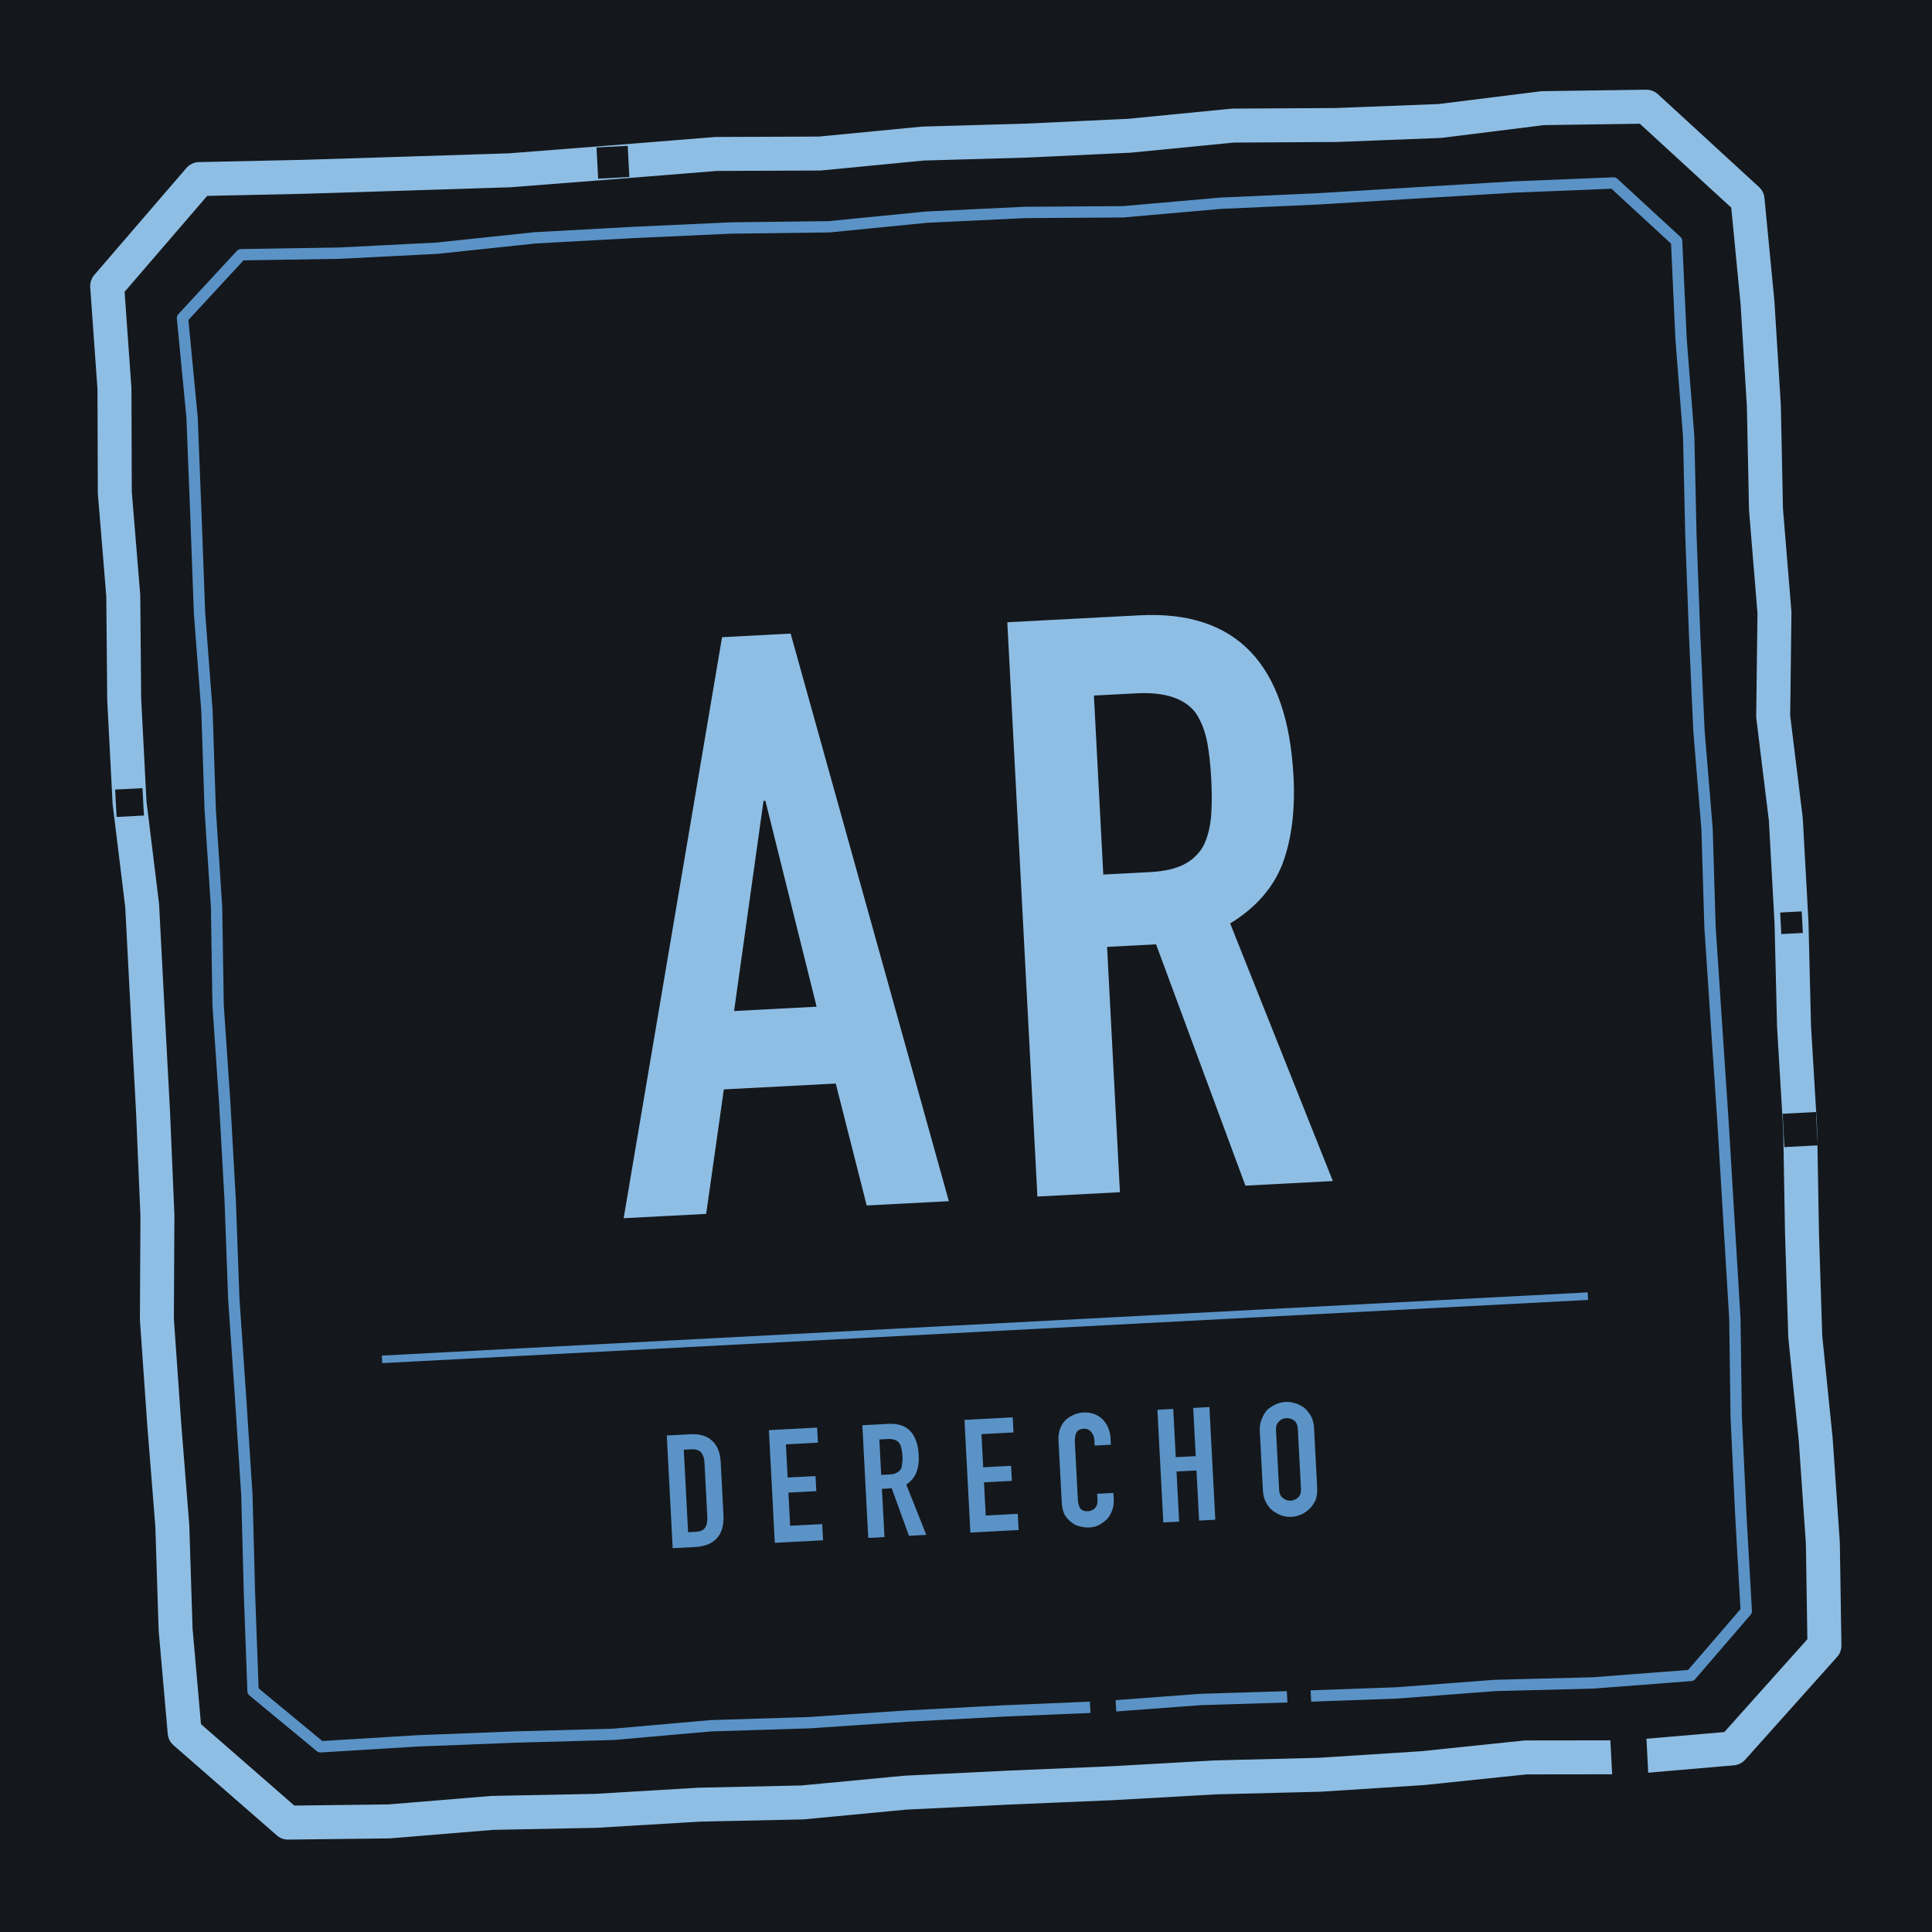
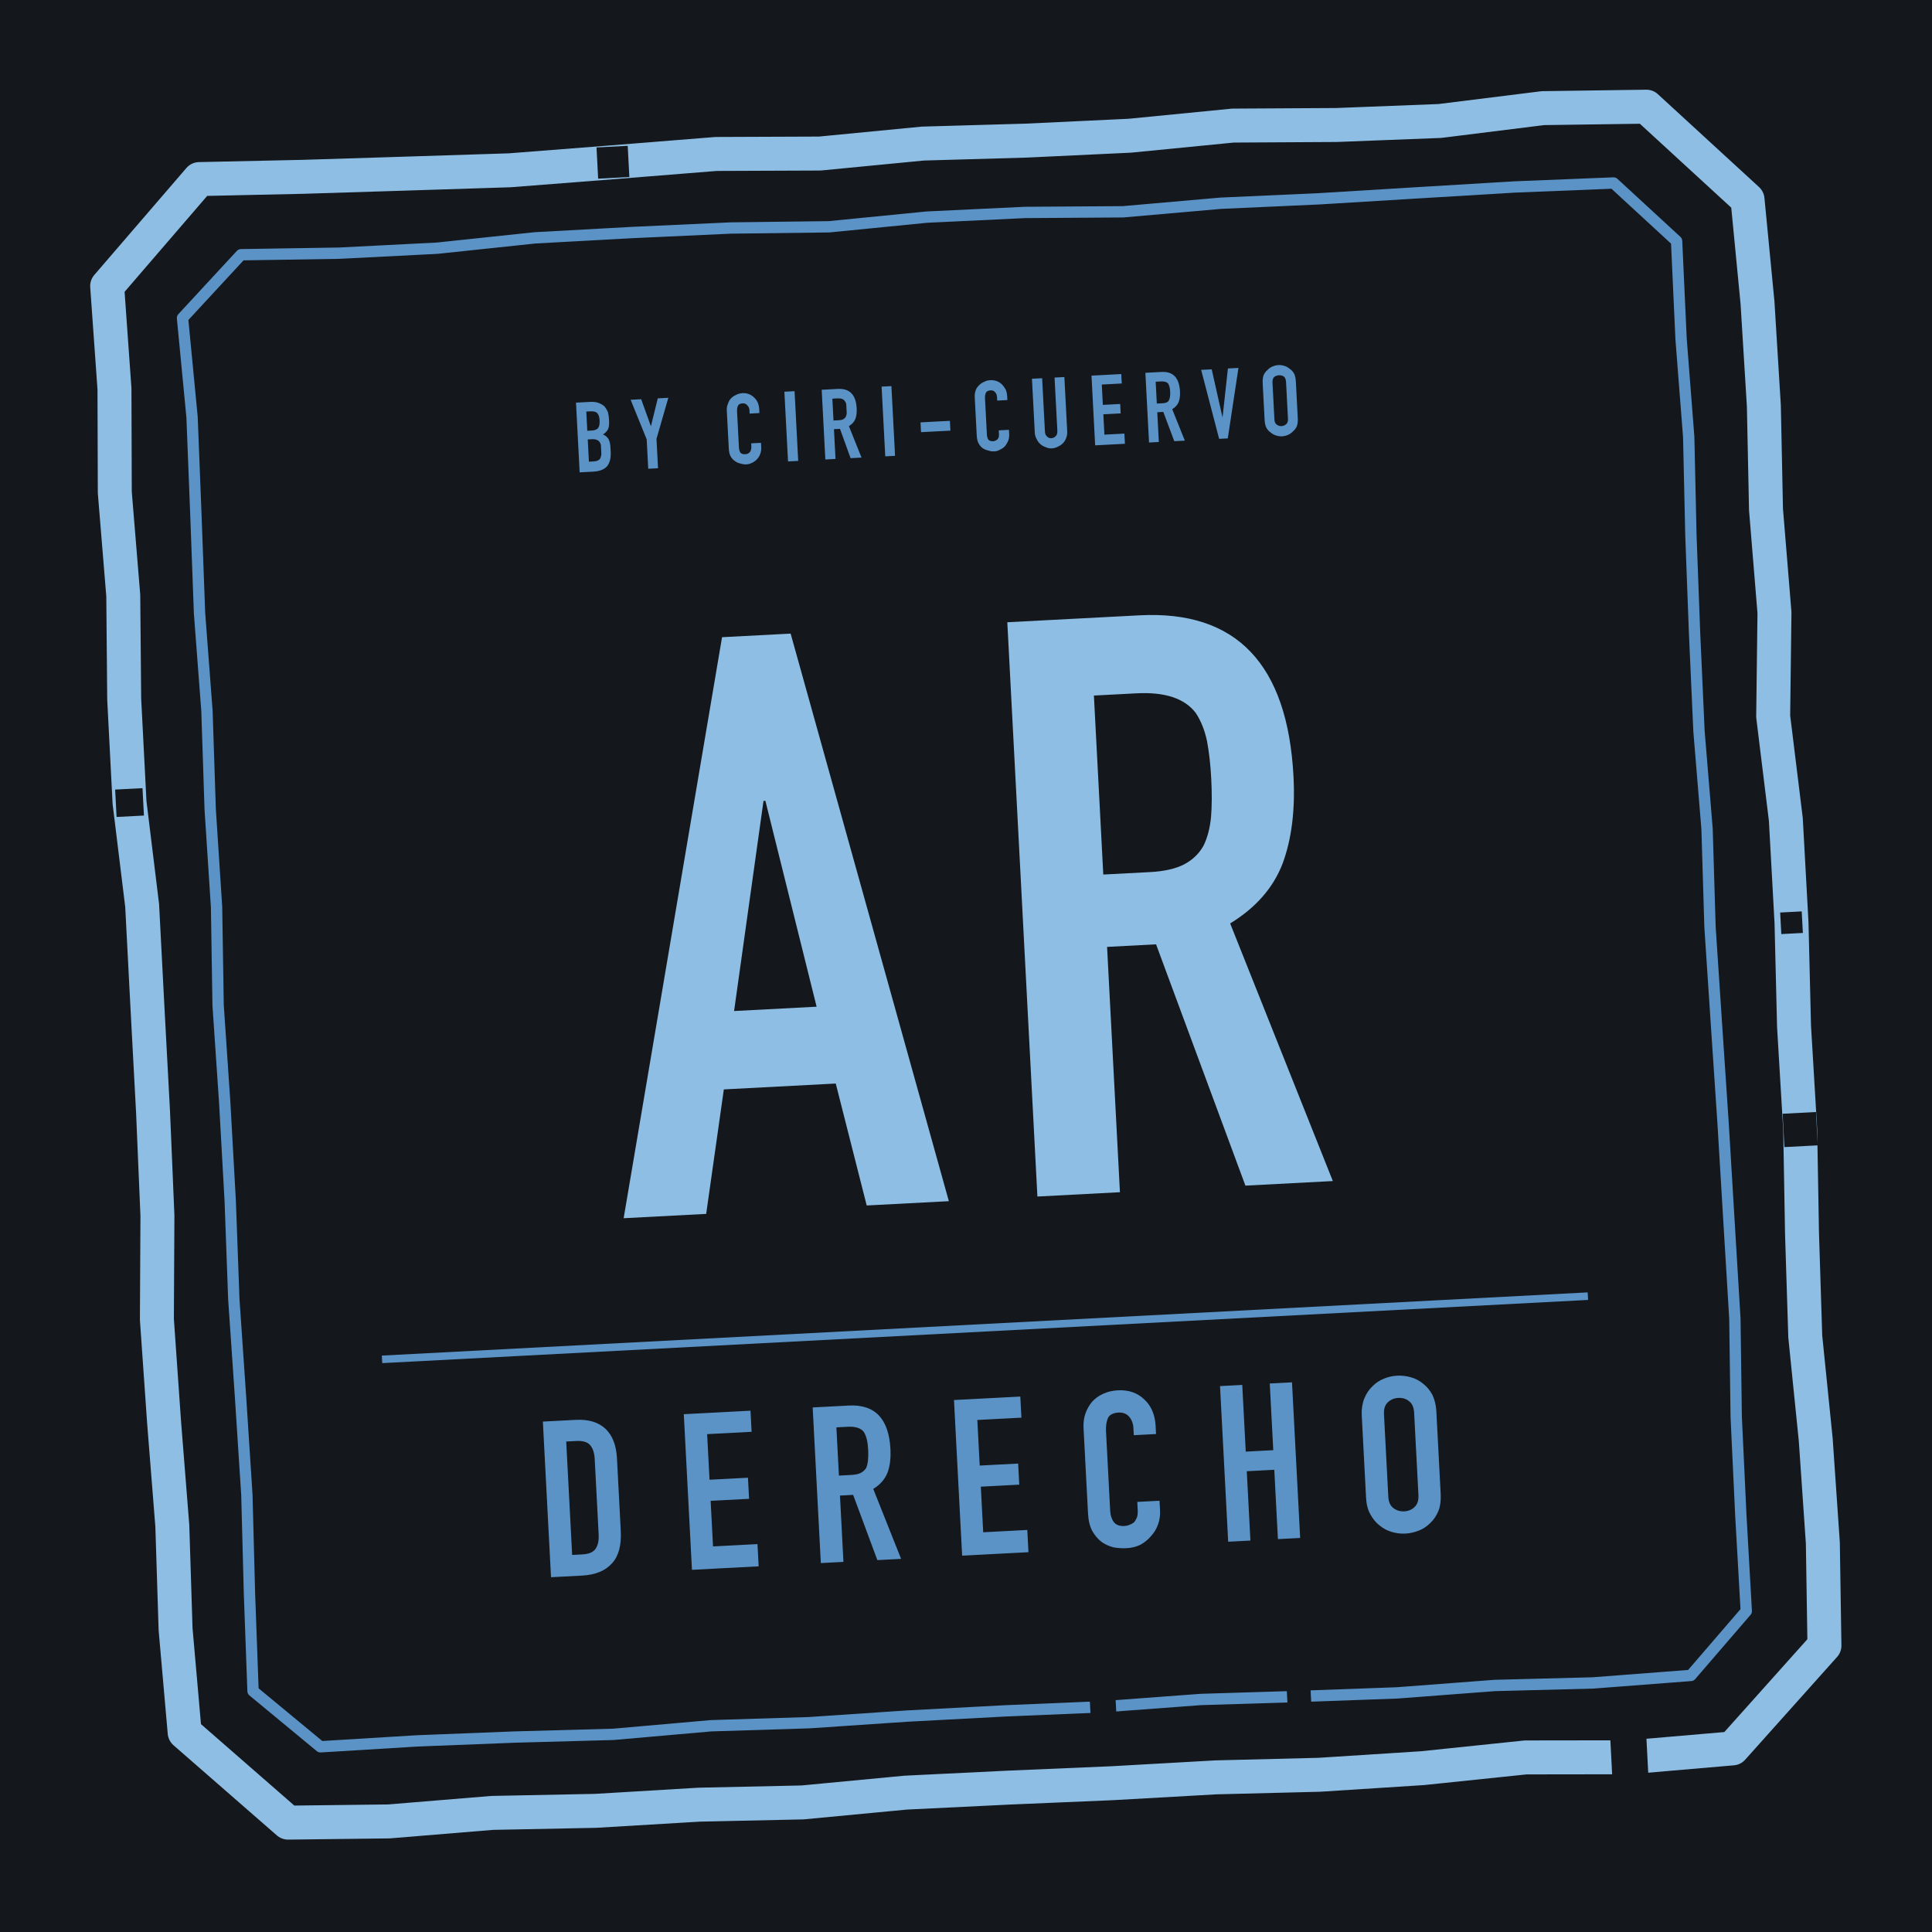
- <svg xmlns="http://www.w3.org/2000/svg" width="512" height="512" viewBox="0 0 512 512" role="img" aria-label="Sello cuadrado con la sigla AR sobre la palabra derecho">
+ <svg xmlns="http://www.w3.org/2000/svg" width="512" height="512" viewBox="0 0 512 512" role="img" aria-label="Sello cuadrado con la sigla AR sobre la palabra derecho, firmado por ciri-cuervo">
  <rect width="512" height="512" fill="#14181C" />
  <g transform="rotate(-3 256 256)">
    <path d="M 64 37.11 L 91.43 37.95 L 118.86 38.53 L 146.29 39.09 L 173.71 38.39 L 201.14 37.63 L 228.57 38.96 L 256 37.75 L 283.43 38.4 L 310.86 38.54 L 338.29 37.29 L 365.71 38.57 L 393.14 38.94 L 420.57 36.97 L 447.98 38.02 L 473.46 64 L 474.67 91.43 L 474.92 118.86 L 474.05 146.29 L 474.86 173.71 L 473.08 201.14 L 475 228.57 L 475.07 256 L 474.3 283.43 L 474.5 310.86 L 473.54 338.29 L 472.97 365.71 L 474.31 393.14 L 474.76 420.57 L 473.76 447.76 L 448 473.69 L 420.57 474.61 L 393.14 473.21 L 365.71 474.62 L 338.29 474.94 L 310.86 474.19 L 283.43 474.3 L 256 474.03 L 228.57 473.93 L 201.14 475.09 L 173.71 474.25 L 146.29 474.45 L 118.86 473.56 L 91.43 474.38 L 64.7 473.3 L 38.59 448 L 37.62 420.57 L 38.19 393.14 L 37.45 365.71 L 36.97 338.29 L 38.55 310.86 L 38.83 283.43 L 38.8 256 L 38.81 228.57 L 36.9 201.14 L 36.92 173.71 L 38.11 146.29 L 37.3 118.86 L 38.65 91.43 L 38.14 64.14 Z" fill="none" stroke="#8FBEE4" stroke-width="9" stroke-linejoin="round" stroke-linecap="round" />
    <path d="M 74 57.71 L 100 58.66 L 126 58.7 L 152 57.32 L 178 57.26 L 204 57.43 L 230 58.47 L 256 57.27 L 282 57.39 L 308 58.58 L 334 57.67 L 360 57.86 L 386 57.64 L 412 57.44 L 438.24 57.76 L 454.11 74 L 453.94 100 L 454.6 126 L 453.82 152 L 453.43 178 L 453.24 204 L 454.02 230 L 453.44 256 L 453.8 282 L 454.18 308 L 454.38 334 L 454.59 360 L 453.58 386 L 453.44 412 L 453.55 437.55 L 438 453.8 L 412 454.43 L 386 453.74 L 360 454.35 L 334 453.93 L 308 453.37 L 282 453.94 L 256 453.67 L 230 453.69 L 204 454.08 L 178 453.53 L 152 454.45 L 126 453.8 L 100 453.46 L 74.32 453.68 L 57.26 438 L 57.67 412 L 58.35 386 L 58.03 360 L 57.61 334 L 58.02 308 L 57.93 282 L 57.53 256 L 58.48 230 L 58.15 204 L 58.66 178 L 58.05 152 L 58.45 126 L 58.79 100 L 57.64 73.64 Z" fill="none" stroke="#5B93C7" stroke-width="3" stroke-linejoin="round" stroke-linecap="round" />
+     <path d="M160.6 120V101.5H164.4Q165.7 101.5 166.6 101.9Q167.5 102.3 168.1 102.9Q168.6 103.6 168.9 104.4Q169.1 105.3 169.1 106.2V106.8Q169.1 107.6 169 108.1Q168.9 108.6 168.7 109Q168.2 109.8 167.3 110.3Q168.2 110.7 168.7 111.6Q169.1 112.4 169.1 113.9V115Q169.1 117.4 168 118.7Q166.8 120 164.2 120ZM163.2 111.4V117.3H164.4Q165.2 117.3 165.6 117.1Q166.1 116.9 166.3 116.5Q166.5 116 166.6 115.5Q166.6 114.9 166.6 114.2Q166.6 113.5 166.6 113Q166.5 112.5 166.2 112.1Q166 111.8 165.5 111.6Q165.1 111.4 164.4 111.4ZM163.2 104V109.1H164.4Q165.7 109.1 166.2 108.4Q166.6 107.8 166.6 106.5Q166.6 105.2 166.1 104.6Q165.6 104 164.3 104Z M178.8 120V112.2L175.1 101.5H177.9L180.1 108.8H180.1L182.3 101.5H185.1L181.4 112.2V120Z M209 114.7V115.9Q209 116.7 208.7 117.5Q208.4 118.3 207.8 118.9Q207.2 119.5 206.5 119.8Q205.7 120.2 204.8 120.2Q204.1 120.2 203.3 119.9Q202.5 119.7 201.9 119.2Q201.2 118.7 200.8 117.9Q200.4 117.1 200.4 115.8V105.6Q200.4 104.7 200.8 103.9Q201.1 103.1 201.6 102.6Q202.2 102 203 101.7Q203.8 101.3 204.8 101.3Q206.6 101.3 207.8 102.6Q208.4 103.2 208.7 104Q209 104.8 209 105.8V106.8H206.4V105.9Q206.4 105.1 205.9 104.6Q205.5 104 204.7 104Q203.7 104 203.4 104.6Q203.1 105.2 203.1 106.1V115.6Q203.1 116.4 203.4 117Q203.8 117.5 204.7 117.5Q205 117.5 205.3 117.4Q205.6 117.3 205.8 117.1Q206.1 116.9 206.2 116.5Q206.4 116.2 206.4 115.6V114.7Z M215.9 120V101.5H218.6V120Z M228.5 104V109.8H230Q230.7 109.8 231.1 109.6Q231.5 109.4 231.8 109Q232 108.6 232.1 108.1Q232.1 107.6 232.1 106.9Q232.1 106.2 232.1 105.6Q232 105.1 231.7 104.7Q231.2 104 229.9 104ZM225.8 120V101.5H230.1Q234.8 101.5 234.8 106.9Q234.8 108.6 234.3 109.7Q233.8 110.8 232.5 111.5L235.4 120H232.5L230.1 112.1H228.5V120Z M241.7 120V101.5H244.3V120Z M251.5 114.1V111.5H259.3V114.1Z M274.8 114.7V115.9Q274.8 116.7 274.5 117.5Q274.1 118.3 273.6 118.9Q273 119.5 272.2 119.8Q271.5 120.2 270.6 120.2Q269.8 120.2 269.1 119.9Q268.3 119.7 267.6 119.2Q267 118.7 266.6 117.9Q266.2 117.1 266.2 115.8V105.6Q266.2 104.7 266.5 103.9Q266.8 103.1 267.4 102.6Q268 102 268.8 101.7Q269.6 101.3 270.5 101.3Q272.4 101.3 273.6 102.6Q274.1 103.2 274.5 104Q274.8 104.8 274.8 105.8V106.8H272.1V105.9Q272.1 105.1 271.7 104.6Q271.3 104 270.5 104Q269.5 104 269.2 104.6Q268.9 105.2 268.9 106.1V115.6Q268.9 116.4 269.2 117Q269.6 117.5 270.5 117.5Q270.7 117.5 271 117.4Q271.3 117.3 271.6 117.1Q271.8 116.9 272 116.5Q272.1 116.2 272.1 115.6V114.7Z M290.2 101.5V115.8Q290.2 116.8 289.9 117.5Q289.6 118.3 289 118.9Q288.4 119.5 287.6 119.8Q286.8 120.2 285.9 120.2Q285 120.2 284.3 119.8Q283.5 119.5 282.9 118.9Q282.3 118.3 282 117.5Q281.6 116.8 281.6 115.8V101.5H284.3V115.6Q284.3 116.6 284.8 117Q285.2 117.5 285.9 117.5Q286.6 117.5 287.1 117Q287.6 116.6 287.6 115.6V101.5Z M297.4 120V101.5H305.3V104H300V109.4H304.6V111.9H300V117.3H305.3V120Z M314.3 104V109.8H315.9Q316.6 109.8 317 109.6Q317.4 109.4 317.6 109Q317.8 108.6 317.9 108.1Q318 107.6 318 106.9Q318 106.2 317.9 105.6Q317.8 105.1 317.6 104.7Q317.1 104 315.7 104ZM311.7 120V101.5H316Q320.6 101.5 320.6 106.9Q320.6 108.6 320.1 109.7Q319.6 110.8 318.3 111.5L321.2 120H318.4L315.9 112.1H314.3V120Z M336.4 101.5 332.6 120H330.3L326.5 101.5H329.3L331.5 114.4H331.5L333.6 101.5Z M342.6 105.9Q342.6 104.7 342.9 103.9Q343.3 103 344 102.5Q344.6 101.9 345.4 101.6Q346.2 101.3 347 101.3Q347.8 101.3 348.6 101.6Q349.4 101.9 350 102.5Q350.7 103 351.1 103.9Q351.4 104.7 351.4 105.9V115.6Q351.4 116.8 351.1 117.6Q350.7 118.5 350 119Q349.4 119.6 348.6 119.9Q347.8 120.2 347 120.2Q346.2 120.2 345.4 119.9Q344.6 119.6 344 119Q343.3 118.5 342.9 117.6Q342.6 116.8 342.6 115.6ZM345.2 115.6Q345.2 116.6 345.7 117Q346.3 117.5 347 117.5Q347.7 117.5 348.3 117Q348.8 116.6 348.8 115.6V105.9Q348.8 104.9 348.3 104.4Q347.7 104 347 104Q346.3 104 345.7 104.4Q345.2 104.9 345.2 105.9Z" fill="#5B93C7" />
    <path d="M215.9 264.7 205.2 209.5H204.7L194 264.7ZM161.9 318 196 165.6H214.2L248.2 318H226.4L219.9 285.3H190.2L183.8 318Z M293.6 186.2V233.7H306Q311.7 233.7 315.2 232.1Q318.6 230.5 320.5 227.5Q322.2 224.5 322.9 220.1Q323.5 215.7 323.5 209.9Q323.5 204.2 322.9 199.8Q322.2 195.4 320.3 192.2Q316.2 186.2 304.9 186.2ZM271.7 318V165.6H306.8Q345.3 165.6 345.3 210.4Q345.3 223.8 341.2 233.3Q337 242.7 326.5 248.4L350.1 318H326.9L306.6 252.9H293.6V318Z" fill="#8FBEE4" />
    <line x1="96" y1="352" x2="416" y2="352" stroke="#5B93C7" stroke-width="2" />
-     <path d="M170.3 406V376.1H176.6Q180.3 376.1 182.2 378.1Q184.2 380.1 184.2 383.8V397.8Q184.2 402 182.1 404Q180.1 406 176.3 406ZM174.6 380.1V402H176.6Q178.4 402 179.1 401.1Q179.9 400.2 179.9 398.2V383.8Q179.9 382.1 179.2 381.1Q178.4 380.1 176.6 380.1Z M197.4 406V376.1H210.2V380.1H201.7V388.9H209.1V392.9H201.7V401.7H210.2V406Z M226.5 380.1V389.5H228.9Q230.1 389.5 230.7 389.1Q231.4 388.8 231.8 388.2Q232.1 387.6 232.2 386.8Q232.4 385.9 232.4 384.8Q232.4 383.7 232.2 382.8Q232.1 381.9 231.7 381.3Q230.9 380.1 228.7 380.1ZM222.2 406V376.1H229.1Q236.7 376.1 236.7 384.9Q236.7 387.5 235.8 389.4Q235 391.2 233 392.4L237.6 406H233L229.1 393.2H226.5V406Z M249.3 406V376.1H262.1V380.1H253.6V388.9H261V392.9H253.6V401.7H262.1V406Z M287.7 397.5V399.3Q287.7 400.7 287.2 401.9Q286.7 403.2 285.8 404.2Q284.8 405.1 283.6 405.7Q282.4 406.3 280.9 406.3Q279.7 406.3 278.4 405.9Q277.2 405.6 276.2 404.7Q275.2 403.9 274.5 402.6Q273.9 401.3 273.9 399.2V382.7Q273.9 381.3 274.4 380Q274.9 378.7 275.8 377.8Q276.7 376.9 278 376.4Q279.3 375.8 280.8 375.8Q283.9 375.8 285.8 377.8Q286.7 378.8 287.2 380.1Q287.7 381.4 287.7 383V384.7H283.4V383.2Q283.4 382 282.7 381.1Q282 380.1 280.8 380.1Q279.2 380.1 278.7 381.1Q278.2 382.1 278.2 383.6V398.9Q278.2 400.2 278.7 401.1Q279.3 402 280.8 402Q281.2 402 281.7 401.8Q282.1 401.7 282.6 401.3Q282.9 401 283.2 400.4Q283.4 399.8 283.4 398.9V397.5Z M300.5 406V376.1H304.7V388.9H310V376.1H314.3V406H310V392.7H304.7V406Z M327.3 383.2Q327.3 381.3 328 380Q328.6 378.6 329.6 377.6Q330.7 376.8 331.9 376.3Q333.2 375.8 334.5 375.8Q335.8 375.8 337.1 376.3Q338.4 376.8 339.4 377.6Q340.4 378.6 341.1 380Q341.7 381.3 341.7 383.2V398.9Q341.7 400.8 341.1 402.2Q340.4 403.5 339.4 404.4Q338.4 405.3 337.1 405.8Q335.8 406.3 334.5 406.3Q333.2 406.3 331.9 405.8Q330.7 405.3 329.6 404.4Q328.6 403.5 328 402.2Q327.3 400.8 327.3 398.9ZM331.6 398.9Q331.6 400.5 332.5 401.2Q333.3 402 334.5 402Q335.7 402 336.6 401.2Q337.4 400.5 337.4 398.9V383.2Q337.4 381.6 336.6 380.9Q335.7 380.1 334.5 380.1Q333.3 380.1 332.5 380.9Q331.6 381.6 331.6 383.2Z" fill="#5B93C7" />
+     <path d="M137.7 412V370.7H146.4Q151.5 370.7 154.2 373.5Q156.8 376.3 156.8 381.4V400.7Q156.8 406.5 154 409.2Q151.2 412 145.9 412ZM143.6 376.3V406.4H146.3Q148.8 406.4 149.8 405.2Q150.9 403.9 150.9 401.3V381.4Q150.9 378.9 149.9 377.6Q148.9 376.3 146.3 376.3Z M175.1 412V370.7H192.8V376.3H181V388.4H191.2V394H181V406.1H192.8V412Z M215.3 376.3V389.1H218.6Q220.2 389.1 221.1 388.7Q222 388.3 222.6 387.5Q223 386.7 223.2 385.5Q223.4 384.3 223.4 382.7Q223.4 381.1 223.2 380Q223 378.8 222.5 377.9Q221.4 376.3 218.3 376.3ZM209.3 412V370.7H218.9Q229.3 370.7 229.3 382.8Q229.3 386.5 228.2 389Q227 391.6 224.2 393.1L230.6 412H224.3L218.8 394.4H215.3V412Z M246.8 412V370.7H264.4V376.3H252.7V388.4H262.9V394H252.7V406.1H264.4V412Z M299.8 400.2V402.8Q299.8 404.7 299.1 406.4Q298.4 408.1 297.1 409.4Q295.8 410.8 294.1 411.6Q292.4 412.3 290.4 412.3Q288.7 412.3 287 411.9Q285.3 411.4 283.9 410.3Q282.5 409.1 281.6 407.3Q280.7 405.4 280.7 402.6V379.9Q280.7 377.8 281.4 376.1Q282.1 374.4 283.3 373.1Q284.6 371.8 286.4 371.1Q288.2 370.4 290.3 370.4Q294.5 370.4 297.1 373.1Q298.4 374.4 299.1 376.2Q299.8 378.1 299.8 380.2V382.5H293.9V380.6Q293.9 378.8 292.9 377.5Q291.9 376.3 290.2 376.3Q288 376.3 287.3 377.6Q286.6 379 286.6 381.1V402.2Q286.6 404 287.4 405.2Q288.2 406.4 290.2 406.4Q290.8 406.4 291.4 406.2Q292.1 406 292.7 405.6Q293.2 405.1 293.6 404.3Q293.9 403.5 293.9 402.3V400.2Z M317.4 412V370.7H323.3V388.4H330.6V370.7H336.5V412H330.6V393.6H323.3V412Z M354.5 380.4Q354.5 378 355.4 376Q356.3 374.1 357.7 372.9Q359.1 371.6 360.9 371Q362.6 370.4 364.4 370.4Q366.2 370.4 368 371Q369.8 371.6 371.2 372.9Q372.6 374.1 373.5 376Q374.3 378 374.3 380.4V402.3Q374.3 404.9 373.5 406.7Q372.6 408.6 371.2 409.8Q369.8 411.1 368 411.7Q366.2 412.3 364.4 412.3Q362.6 412.3 360.9 411.7Q359.1 411.1 357.7 409.8Q356.3 408.6 355.4 406.7Q354.5 404.9 354.5 402.3ZM360.4 402.3Q360.4 404.4 361.6 405.4Q362.8 406.4 364.4 406.4Q366.1 406.4 367.2 405.4Q368.4 404.4 368.4 402.3V380.4Q368.4 378.3 367.2 377.3Q366.1 376.3 364.4 376.3Q362.8 376.3 361.6 377.3Q360.4 378.3 360.4 380.4Z" fill="#5B93C7" />
    <path d="M 415.79 469.82 L 425.36 469.82 L 425.36 479.39 L 415.79 479.39 Z" fill="#14181C" />
    <path d="M 169.57 34.25 L 177.85 34.25 L 177.85 42.53 L 169.57 42.53 Z" fill="#14181C" />
    <path d="M 470.07 306.43 L 478.92 306.43 L 478.92 315.28 L 470.07 315.28 Z" fill="#14181C" />
    <path d="M 33.27 197.51 L 40.53 197.51 L 40.53 204.78 L 33.27 204.78 Z" fill="#14181C" />
    <path d="M 472.21 253.14 L 477.93 253.14 L 477.93 258.86 L 472.21 258.86 Z" fill="#14181C" />
    <path d="M 330.85 450.78 L 337.15 450.78 L 337.15 457.08 L 330.85 457.08 Z" fill="#14181C" />
    <path d="M 278.58 450.52 L 285.42 450.52 L 285.42 457.36 L 278.58 457.36 Z" fill="#14181C" />
  </g>
</svg>
